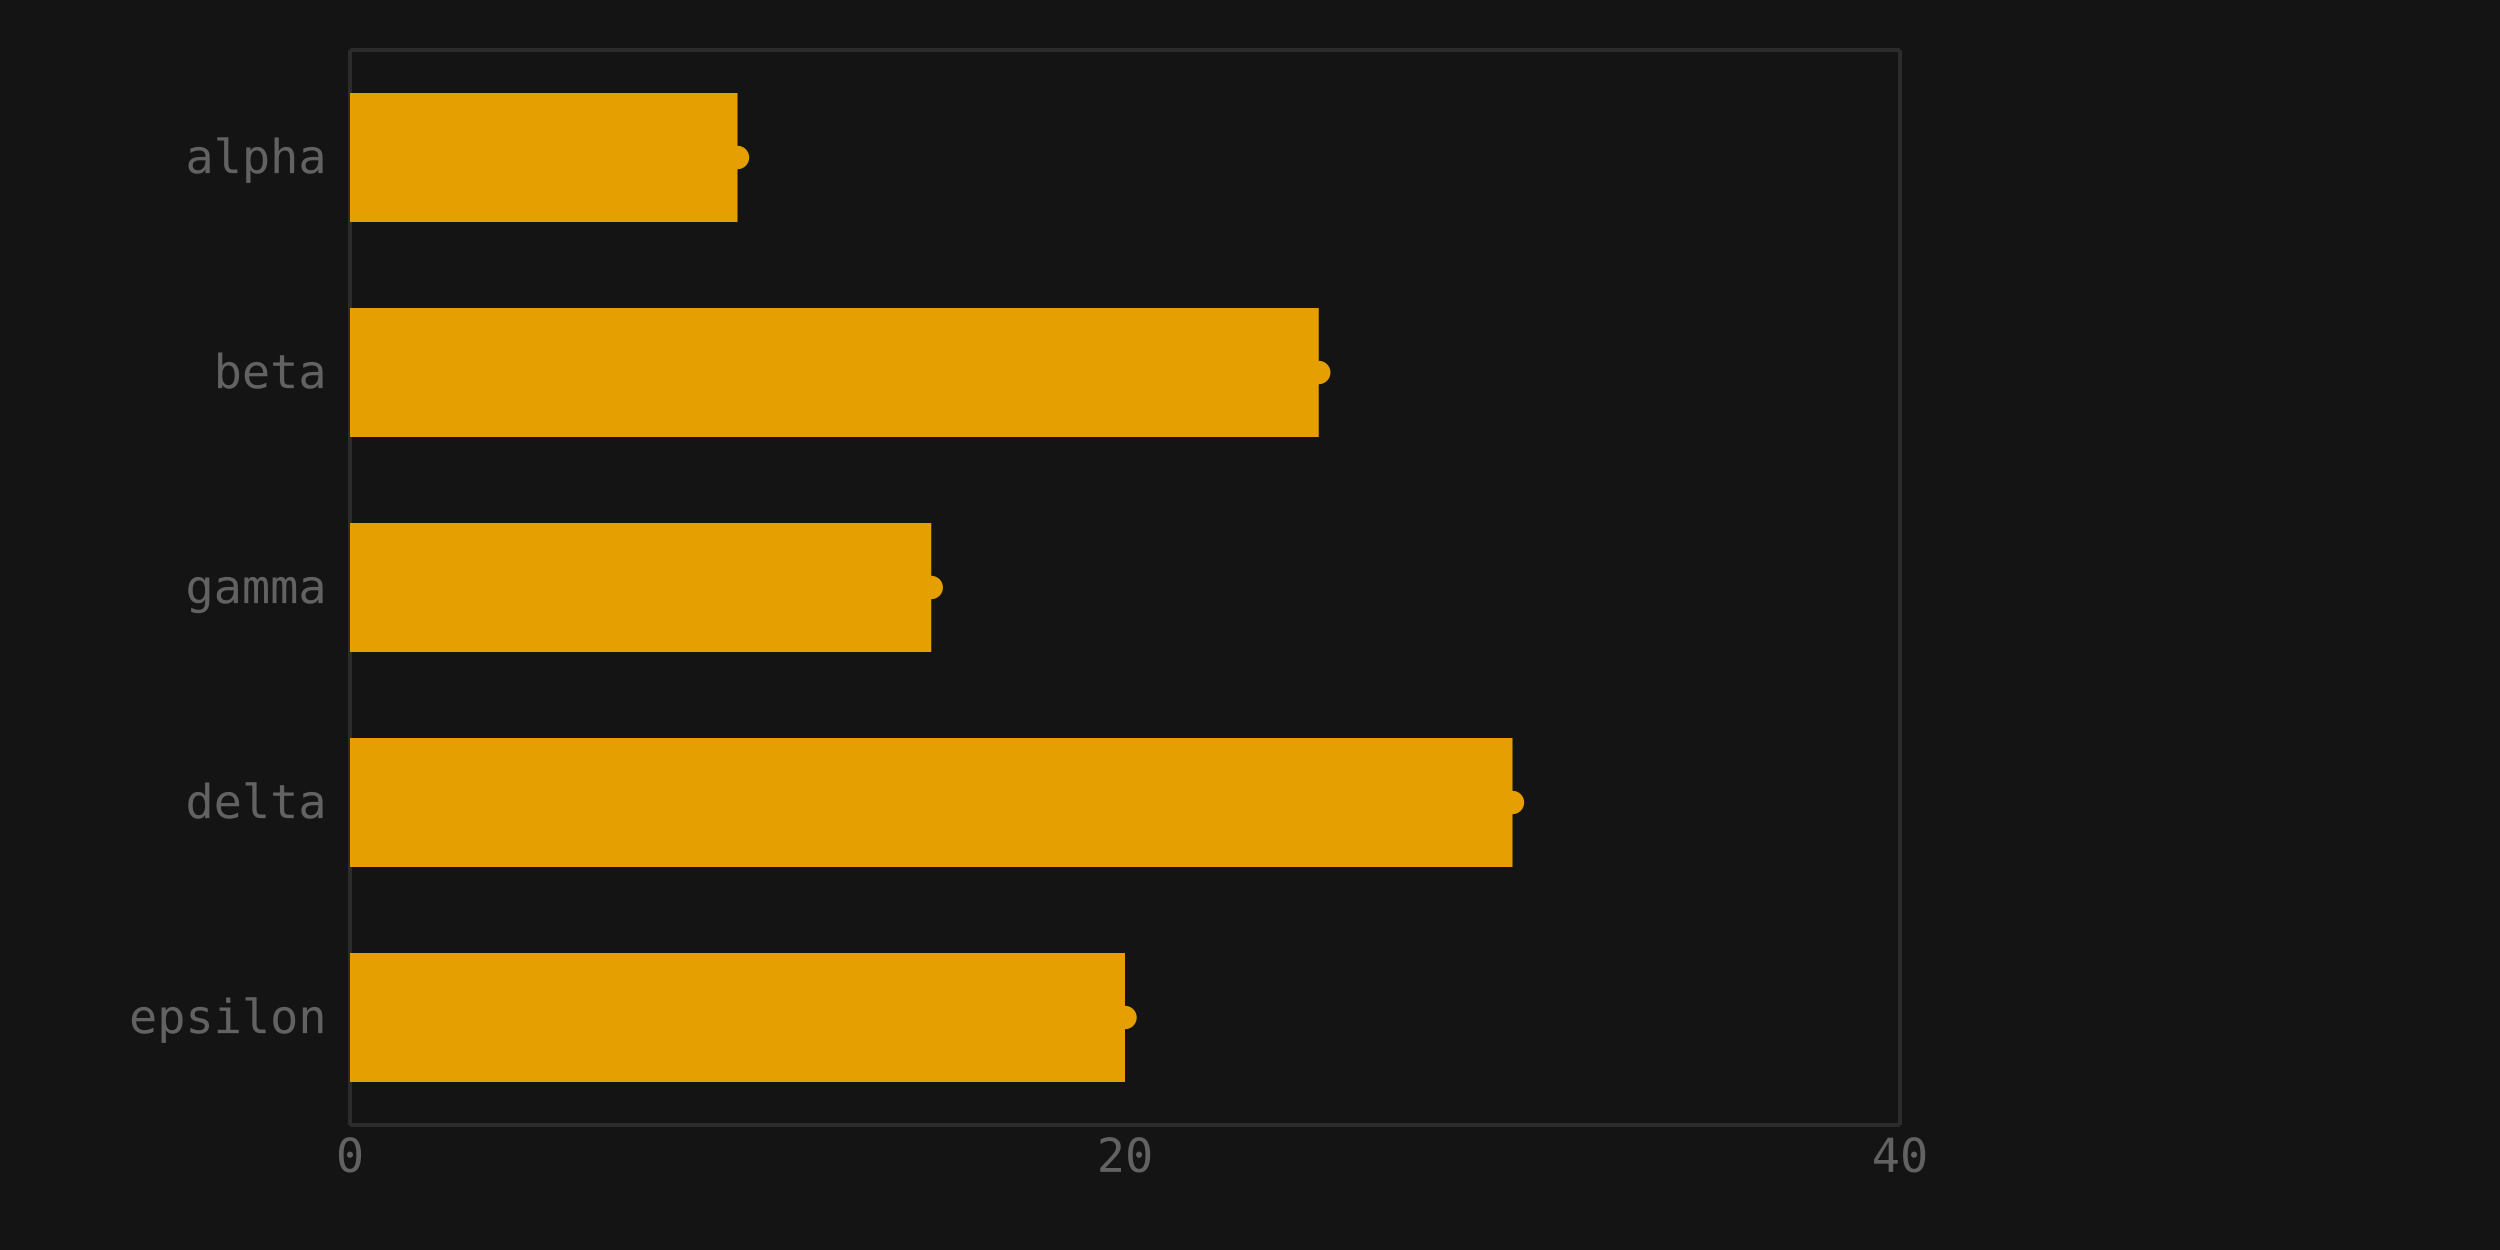
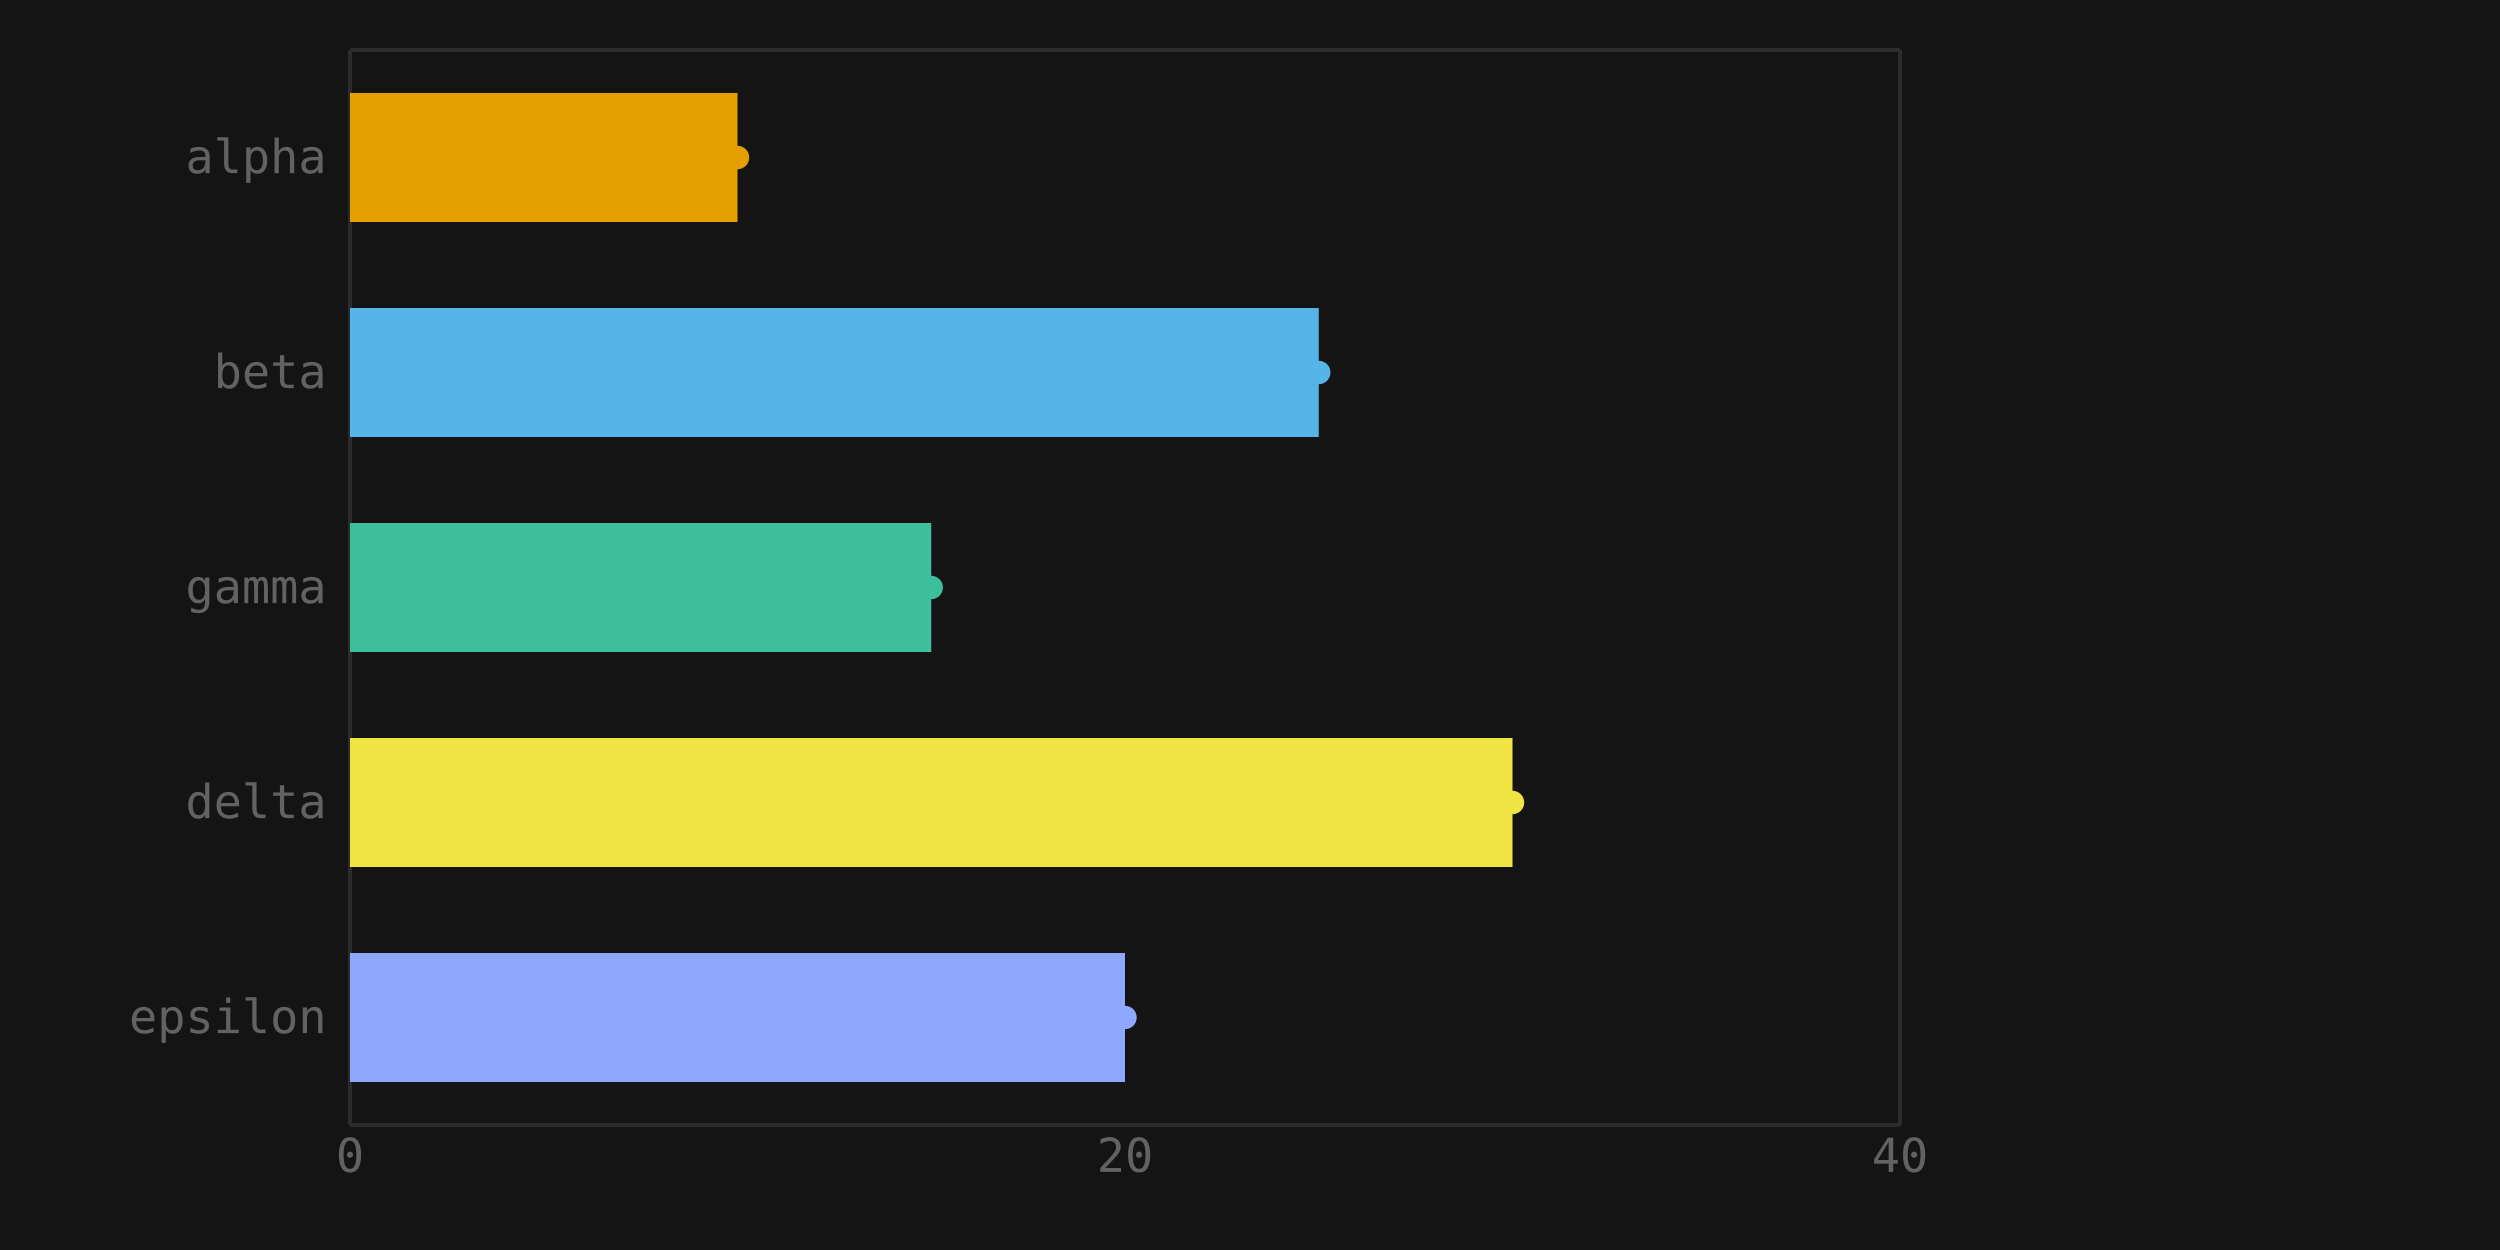
<svg xmlns="http://www.w3.org/2000/svg" viewBox="0 0 640 320" width="640" height="320">
  <rect width="100%" height="100%" fill="#141414" />
  <line x1="89.6" y1="12.8" x2="89.6" y2="288" stroke="#2c2c2c" stroke-width="1" />
  <line x1="89.6" y1="288" x2="486.4" y2="288" stroke="#2c2c2c" stroke-width="1" />
  <line x1="486.4" y1="12.8" x2="486.4" y2="288" stroke="#2c2c2c" stroke-width="1" />
  <line x1="89.6" y1="12.8" x2="486.4" y2="12.8" stroke="#2c2c2c" stroke-width="1" />
  <text x="89.6" y="300" text-anchor="middle" font-size="12" font-family="monospace" fill="#626262">0</text>
  <text x="288" y="300" text-anchor="middle" font-size="12" font-family="monospace" fill="#626262">20</text>
  <text x="486.4" y="300" text-anchor="middle" font-size="12" font-family="monospace" fill="#626262">40</text>
  <clipPath id="isvgb-0">
    <rect x="0" y="28.32" width="83.6" height="24" />
  </clipPath>
  <text x="83.6" y="44.32" text-anchor="end" clip-path="url(#isvgb-0)" font-size="12" font-family="monospace" fill="#626262">alpha</text>
  <clipPath id="isvgb-1">
    <rect x="0" y="83.36" width="83.6" height="24" />
  </clipPath>
  <text x="83.6" y="99.36" text-anchor="end" clip-path="url(#isvgb-1)" font-size="12" font-family="monospace" fill="#626262">beta</text>
  <clipPath id="isvgb-2">
    <rect x="0" y="138.4" width="83.6" height="24" />
  </clipPath>
  <text x="83.6" y="154.4" text-anchor="end" clip-path="url(#isvgb-2)" font-size="12" font-family="monospace" fill="#626262">gamma</text>
  <clipPath id="isvgb-3">
    <rect x="0" y="193.44" width="83.6" height="24" />
  </clipPath>
  <text x="83.6" y="209.44" text-anchor="end" clip-path="url(#isvgb-3)" font-size="12" font-family="monospace" fill="#626262">delta</text>
  <clipPath id="isvgb-4">
    <rect x="0" y="248.48" width="83.6" height="24" />
  </clipPath>
  <text x="83.6" y="264.48" text-anchor="end" clip-path="url(#isvgb-4)" font-size="12" font-family="monospace" fill="#626262">epsilon</text>
  <rect x="89.6" y="23.808" width="99.2" height="33.024" fill="#e69f00" />
  <circle cx="188.8" cy="40.32" r="3" fill="#e69f00" />
-   <rect x="89.6" y="78.848" width="248" height="33.024" fill="#e69f00" />
-   <circle cx="337.6" cy="95.36" r="3" fill="#e69f00" />
-   <rect x="89.6" y="133.888" width="148.8" height="33.024" fill="#e69f00" />
-   <circle cx="238.4" cy="150.4" r="3" fill="#e69f00" />
-   <rect x="89.6" y="188.928" width="297.6" height="33.024" fill="#e69f00" />
-   <circle cx="387.2" cy="205.44" r="3" fill="#e69f00" />
-   <rect x="89.6" y="243.968" width="198.4" height="33.024" fill="#e69f00" />
-   <circle cx="288" cy="260.48" r="3" fill="#e69f00" />
+   <rect x="89.6" y="78.848" width="248" height="33.024" fill="#56b4e9" />
+   <circle cx="337.6" cy="95.36" r="3" fill="#56b4e9" />
+   <rect x="89.6" y="133.888" width="148.8" height="33.024" fill="#3cbf9a" />
+   <circle cx="238.4" cy="150.4" r="3" fill="#3cbf9a" />
+   <rect x="89.6" y="188.928" width="297.6" height="33.024" fill="#f0e442" />
+   <circle cx="387.2" cy="205.44" r="3" fill="#f0e442" />
+   <rect x="89.6" y="243.968" width="198.4" height="33.024" fill="#8fa8ff" />
+   <circle cx="288" cy="260.48" r="3" fill="#8fa8ff" />
</svg>
